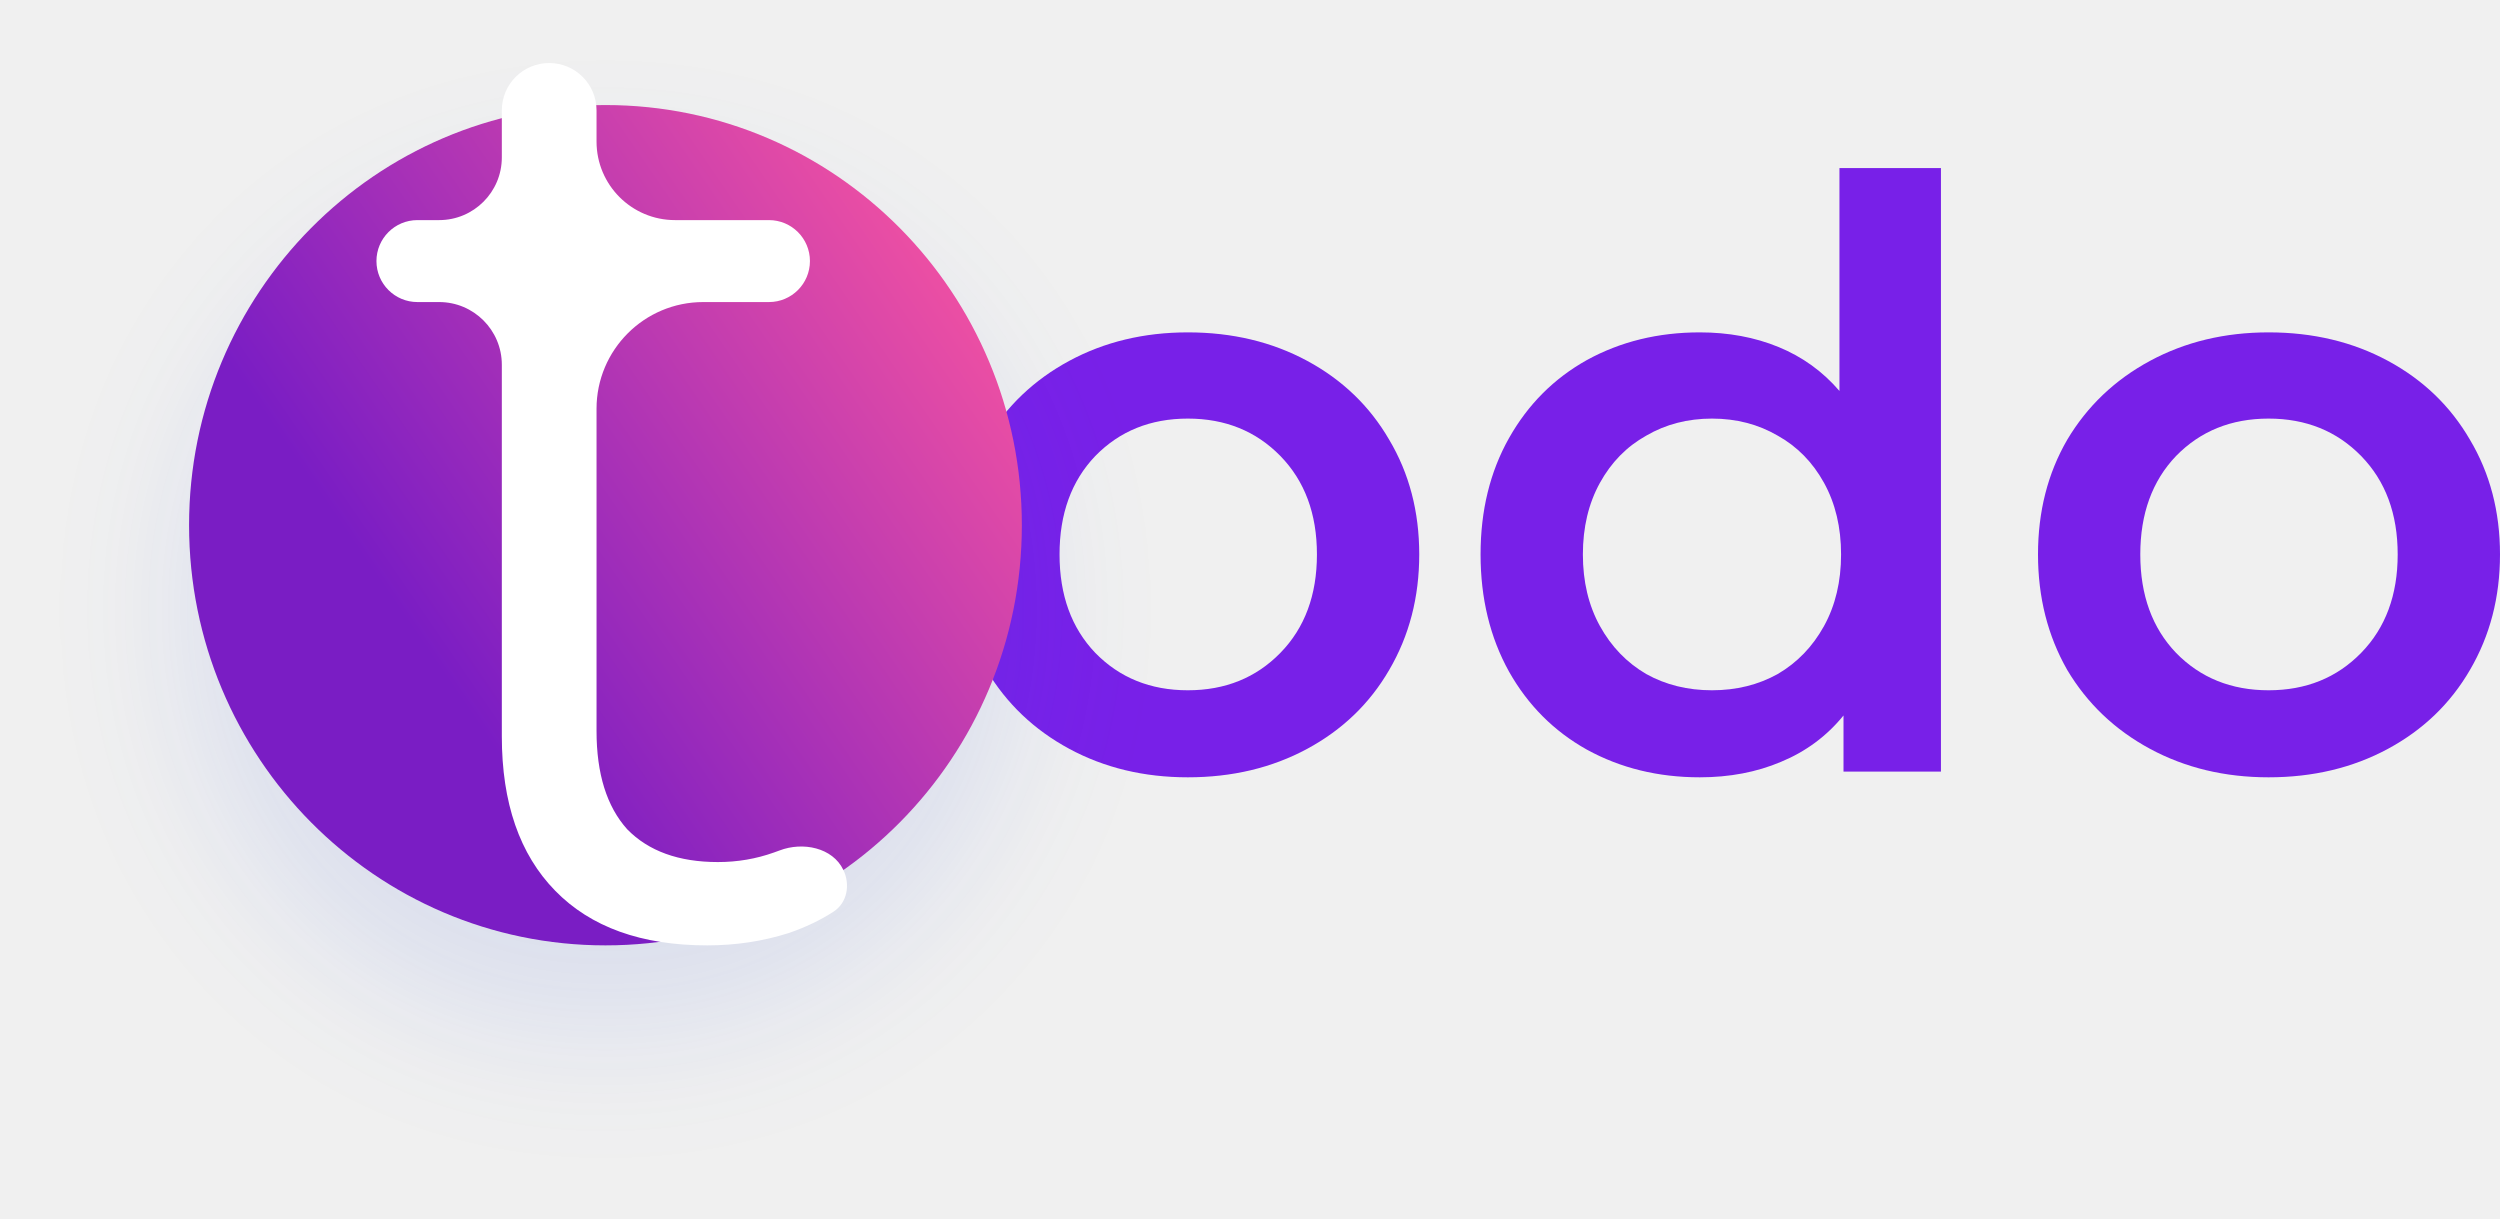
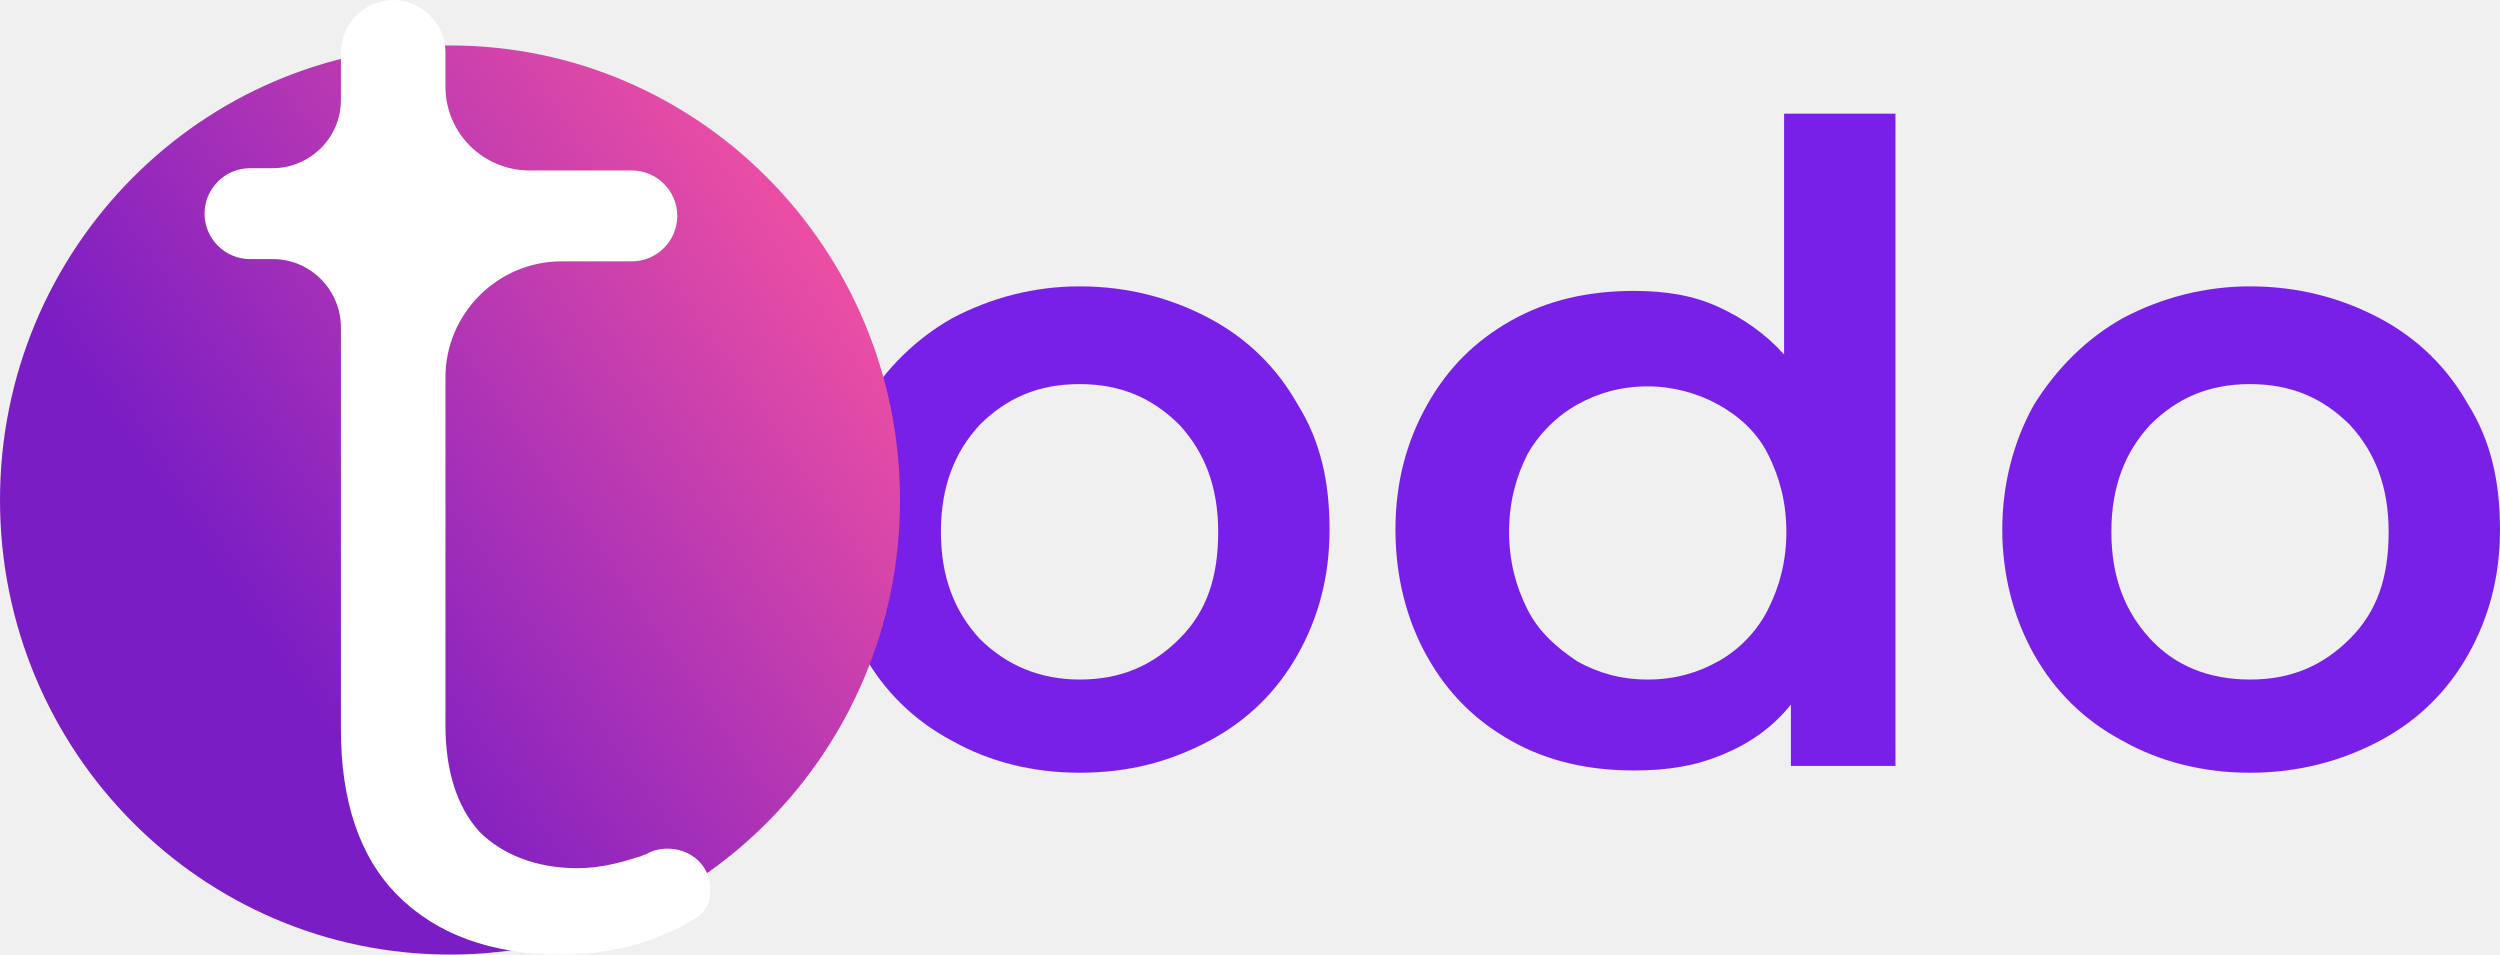
- <svg xmlns="http://www.w3.org/2000/svg" width="119" height="58" viewBox="0 0 119 58" fill="none">
-   <path d="M43.97 35.606C43.403 36.071 42.708 36.419 41.883 36.651C41.084 36.884 40.234 37 39.332 37C37.065 37 35.313 36.406 34.076 35.219C32.839 34.032 32.221 32.302 32.221 30.031V20.08H28.82V16.208H32.221V11.485H37.052V16.208H42.579V20.08H37.052V29.915C37.052 30.921 37.297 31.696 37.786 32.238C38.276 32.754 38.984 33.012 39.912 33.012C40.994 33.012 41.896 32.728 42.618 32.16L43.97 35.606Z" fill="#7820E8" />
-   <path d="M56.541 37C54.454 37 52.573 36.548 50.898 35.645C49.223 34.741 47.909 33.489 46.956 31.889C46.028 30.263 45.565 28.43 45.565 26.391C45.565 24.352 46.028 22.532 46.956 20.932C47.909 19.332 49.223 18.08 50.898 17.176C52.573 16.273 54.454 15.821 56.541 15.821C58.654 15.821 60.547 16.273 62.222 17.176C63.897 18.08 65.198 19.332 66.126 20.932C67.079 22.532 67.556 24.352 67.556 26.391C67.556 28.43 67.079 30.263 66.126 31.889C65.198 33.489 63.897 34.741 62.222 35.645C60.547 36.548 58.654 37 56.541 37ZM56.541 32.857C58.319 32.857 59.787 32.264 60.947 31.076C62.106 29.889 62.686 28.327 62.686 26.391C62.686 24.455 62.106 22.894 60.947 21.706C59.787 20.519 58.319 19.925 56.541 19.925C54.763 19.925 53.294 20.519 52.135 21.706C51.001 22.894 50.434 24.455 50.434 26.391C50.434 28.327 51.001 29.889 52.135 31.076C53.294 32.264 54.763 32.857 56.541 32.857Z" fill="#7820E8" />
-   <path d="M92.389 8V36.729H87.751V34.057C86.953 35.038 85.96 35.774 84.775 36.264C83.616 36.755 82.328 37 80.91 37C78.926 37 77.136 36.561 75.538 35.684C73.966 34.806 72.73 33.567 71.828 31.967C70.926 30.34 70.475 28.482 70.475 26.391C70.475 24.3 70.926 22.455 71.828 20.855C72.73 19.254 73.966 18.015 75.538 17.137C77.136 16.26 78.926 15.821 80.91 15.821C82.276 15.821 83.526 16.053 84.659 16.518C85.793 16.983 86.759 17.68 87.558 18.609V8H92.389ZM81.49 32.857C82.65 32.857 83.693 32.599 84.621 32.083C85.548 31.541 86.283 30.779 86.824 29.798C87.365 28.817 87.635 27.682 87.635 26.391C87.635 25.101 87.365 23.965 86.824 22.984C86.283 22.003 85.548 21.255 84.621 20.738C83.693 20.196 82.65 19.925 81.49 19.925C80.331 19.925 79.287 20.196 78.359 20.738C77.432 21.255 76.698 22.003 76.156 22.984C75.615 23.965 75.345 25.101 75.345 26.391C75.345 27.682 75.615 28.817 76.156 29.798C76.698 30.779 77.432 31.541 78.359 32.083C79.287 32.599 80.331 32.857 81.49 32.857Z" fill="#7820E8" />
-   <path d="M107.985 37C105.898 37 104.017 36.548 102.342 35.645C100.667 34.741 99.353 33.489 98.4 31.889C97.472 30.263 97.009 28.43 97.009 26.391C97.009 24.352 97.472 22.532 98.4 20.932C99.353 19.332 100.667 18.08 102.342 17.176C104.017 16.273 105.898 15.821 107.985 15.821C110.098 15.821 111.992 16.273 113.666 17.176C115.341 18.08 116.642 19.332 117.57 20.932C118.523 22.532 119 24.352 119 26.391C119 28.43 118.523 30.263 117.57 31.889C116.642 33.489 115.341 34.741 113.666 35.645C111.992 36.548 110.098 37 107.985 37ZM107.985 32.857C109.763 32.857 111.232 32.264 112.391 31.076C113.55 29.889 114.13 28.327 114.13 26.391C114.13 24.455 113.55 22.894 112.391 21.706C111.232 20.519 109.763 19.925 107.985 19.925C106.207 19.925 104.738 20.519 103.579 21.706C102.445 22.894 101.878 24.455 101.878 26.391C101.878 28.327 102.445 29.889 103.579 31.076C104.738 32.264 106.207 32.857 107.985 32.857Z" fill="#7820E8" />
-   <g filter="url(#filter0_d_39_25)">
-     <ellipse cx="28.82" cy="25" rx="19.82" ry="20" fill="url(#paint0_linear_39_25)" />
+ <svg xmlns="http://www.w3.org/2000/svg" version="1.1" id="Слой_1" x="0px" y="0px" viewBox="0 0 110 42" style="enable-background:new 0 0 110 42;" xml:space="preserve">
+   <style type="text/css">
+ 	.st0{fill:#7820E8;}
+ 	.st1{fill:url(#SVGID_1_);}
+ 	.st2{fill:#FFFFFF;}
+ </style>
+   <g>
+     <path class="st0" d="M35,32.6c-0.6,0.5-1.3,0.8-2.1,1c-0.8,0.2-1.6,0.3-2.6,0.3c-2.3,0-4-0.6-5.3-1.8c-1.2-1.2-1.9-2.9-1.9-5.2v-10   h-3.4v-3.9h3.4V8.5h4.8v4.7h5.5v3.9h-5.5v9.8c0,1,0.2,1.8,0.7,2.3c0.5,0.5,1.2,0.8,2.1,0.8c1.1,0,2-0.3,2.7-0.9L35,32.6z" />
+     <path class="st0" d="M47.5,34c-2.1,0-4-0.5-5.6-1.4c-1.7-0.9-3-2.2-3.9-3.8c-0.9-1.6-1.4-3.5-1.4-5.5s0.5-3.9,1.4-5.5   c1-1.6,2.3-2.9,3.9-3.8c1.7-0.9,3.6-1.4,5.6-1.4c2.1,0,4,0.5,5.7,1.4c1.7,0.9,3,2.2,3.9,3.8c1,1.6,1.4,3.4,1.4,5.5   s-0.5,3.9-1.4,5.5c-0.9,1.6-2.2,2.9-3.9,3.8C51.5,33.5,49.7,34,47.5,34z M47.5,29.9c1.8,0,3.2-0.6,4.4-1.8c1.2-1.2,1.7-2.7,1.7-4.7   s-0.6-3.5-1.7-4.7c-1.2-1.2-2.6-1.8-4.4-1.8c-1.8,0-3.2,0.6-4.4,1.8c-1.1,1.2-1.7,2.7-1.7,4.7s0.6,3.5,1.7,4.7   C44.3,29.3,45.8,29.9,47.5,29.9z" />
+     <path class="st0" d="M83.4,5v28.7h-4.6v-2.7c-0.8,1-1.8,1.7-3,2.2c-1.2,0.5-2.4,0.7-3.9,0.7c-2,0-3.8-0.4-5.4-1.3   c-1.6-0.9-2.8-2.1-3.7-3.7c-0.9-1.6-1.4-3.5-1.4-5.6s0.5-3.9,1.4-5.5c0.9-1.6,2.1-2.8,3.7-3.7c1.6-0.9,3.4-1.3,5.4-1.3   c1.4,0,2.6,0.2,3.7,0.7s2.1,1.2,2.9,2.1V5H83.4z M72.5,29.9c1.2,0,2.2-0.3,3.1-0.8c0.9-0.5,1.7-1.3,2.2-2.3c0.5-1,0.8-2.1,0.8-3.4   c0-1.3-0.3-2.4-0.8-3.4c-0.5-1-1.3-1.7-2.2-2.2c-0.9-0.5-2-0.8-3.1-0.8c-1.2,0-2.2,0.3-3.1,0.8c-0.9,0.5-1.7,1.3-2.2,2.2   c-0.5,1-0.8,2.1-0.8,3.4c0,1.3,0.3,2.4,0.8,3.4c0.5,1,1.3,1.7,2.2,2.3C70.3,29.6,71.3,29.9,72.5,29.9z" />
+     <path class="st0" d="M99,34c-2.1,0-4-0.5-5.6-1.4c-1.7-0.9-3-2.2-3.9-3.8c-0.9-1.6-1.4-3.5-1.4-5.5s0.5-3.9,1.4-5.5   c1-1.6,2.3-2.9,3.9-3.8c1.7-0.9,3.6-1.4,5.6-1.4c2.1,0,4,0.5,5.7,1.4c1.7,0.9,3,2.2,3.9,3.8c1,1.6,1.4,3.4,1.4,5.5   s-0.5,3.9-1.4,5.5c-0.9,1.6-2.2,2.9-3.9,3.8C103,33.5,101.1,34,99,34z M99,29.9c1.8,0,3.2-0.6,4.4-1.8c1.2-1.2,1.7-2.7,1.7-4.7   s-0.6-3.5-1.7-4.7c-1.2-1.2-2.6-1.8-4.4-1.8s-3.2,0.6-4.4,1.8c-1.1,1.2-1.7,2.7-1.7,4.7s0.6,3.5,1.7,4.7   C95.7,29.3,97.2,29.9,99,29.9z" />
+     <g>
+       <linearGradient id="SVGID_1_" gradientUnits="userSpaceOnUse" x1="11.236" y1="26.107" x2="40.511" y2="46.205" gradientTransform="matrix(1 0 0 -1 0 54)">
+         <stop offset="0" style="stop-color:#7A1DC4" />
+         <stop offset="1" style="stop-color:#FF579E" />
+       </linearGradient>
+       <ellipse class="st1" cx="19.8" cy="22" rx="19.8" ry="20" />
+     </g>
+     <path class="st2" d="M31.1,38.4c0.3,0.7,0.2,1.6-0.5,2c-0.6,0.4-1.3,0.7-2.1,1C27.3,41.8,26,42,24.7,42c-3.1,0-5.5-0.9-7.2-2.6   c-1.7-1.7-2.5-4.2-2.5-7.3V14.4c0-1.6-1.3-3-3-3h-1c-1.1,0-2-0.9-2-2c0-1.1,0.9-2,2-2h1c1.6,0,3-1.3,3-3V2.3c0-1.2,1-2.3,2.3-2.3   c1.2,0,2.3,1,2.3,2.3v1.5c0,2.1,1.7,3.7,3.7,3.7h4.5c1.1,0,2,0.9,2,2c0,1.1-0.9,2-2,2h-3.1c-2.8,0-5.1,2.3-5.1,5.1v15.3   c0,2,0.5,3.6,1.5,4.7c1,1,2.5,1.6,4.3,1.6c0.9,0,1.8-0.2,2.7-0.5c0.1,0,0.2-0.1,0.3-0.1C29.2,37.1,30.6,37.3,31.1,38.4z" />
  </g>
-   <path d="M40.144 41.409C40.481 42.113 40.329 42.973 39.673 43.397C39.044 43.804 38.332 44.144 37.537 44.415C36.31 44.805 35.019 45 33.664 45C30.532 45 28.12 44.133 26.427 42.399C24.733 40.666 23.887 38.217 23.887 35.053V17.362C23.887 15.714 22.551 14.378 20.903 14.378H19.869C18.792 14.378 17.919 13.505 17.919 12.427C17.919 11.35 18.792 10.477 19.869 10.477H20.903C22.551 10.477 23.887 9.141 23.887 7.493V5.254C23.887 4.009 24.896 3 26.141 3C27.386 3 28.395 4.009 28.395 5.254V6.738C28.395 8.803 30.069 10.477 32.133 10.477H36.603C37.68 10.477 38.553 11.35 38.553 12.427C38.553 13.505 37.68 14.378 36.603 14.378H33.474C30.669 14.378 28.395 16.652 28.395 19.457V34.793C28.395 36.83 28.881 38.39 29.855 39.474C30.871 40.514 32.31 41.034 34.172 41.034C35.103 41.034 35.992 40.882 36.839 40.579C36.93 40.548 37.019 40.516 37.108 40.482C38.212 40.059 39.633 40.342 40.144 41.409Z" fill="white" />
-   <defs>
-     <filter id="filter0_d_39_25" x="0" y="0" width="57.64" height="58" filterUnits="userSpaceOnUse" color-interpolation-filters="sRGB">
-       <feFlood flood-opacity="0" result="BackgroundImageFix" />
-       <feColorMatrix in="SourceAlpha" type="matrix" values="0 0 0 0 0 0 0 0 0 0 0 0 0 0 0 0 0 0 127 0" result="hardAlpha" />
-       <feMorphology radius="3" operator="dilate" in="SourceAlpha" result="effect1_dropShadow_39_25" />
-       <feOffset dy="4" />
-       <feGaussianBlur stdDeviation="3" />
-       <feColorMatrix type="matrix" values="0 0 0 0 0.176 0 0 0 0 0.327 0 0 0 0 0.859 0 0 0 0.1 0" />
-       <feBlend mode="normal" in2="BackgroundImageFix" result="effect1_dropShadow_39_25" />
-       <feBlend mode="normal" in="SourceGraphic" in2="effect1_dropShadow_39_25" result="shape" />
-     </filter>
-     <linearGradient id="paint0_linear_39_25" x1="29.921" y1="45" x2="59.196" y2="24.902" gradientUnits="userSpaceOnUse">
-       <stop stop-color="#7A1DC4" />
-       <stop offset="1" stop-color="#FF579E" />
-     </linearGradient>
-   </defs>
</svg>
